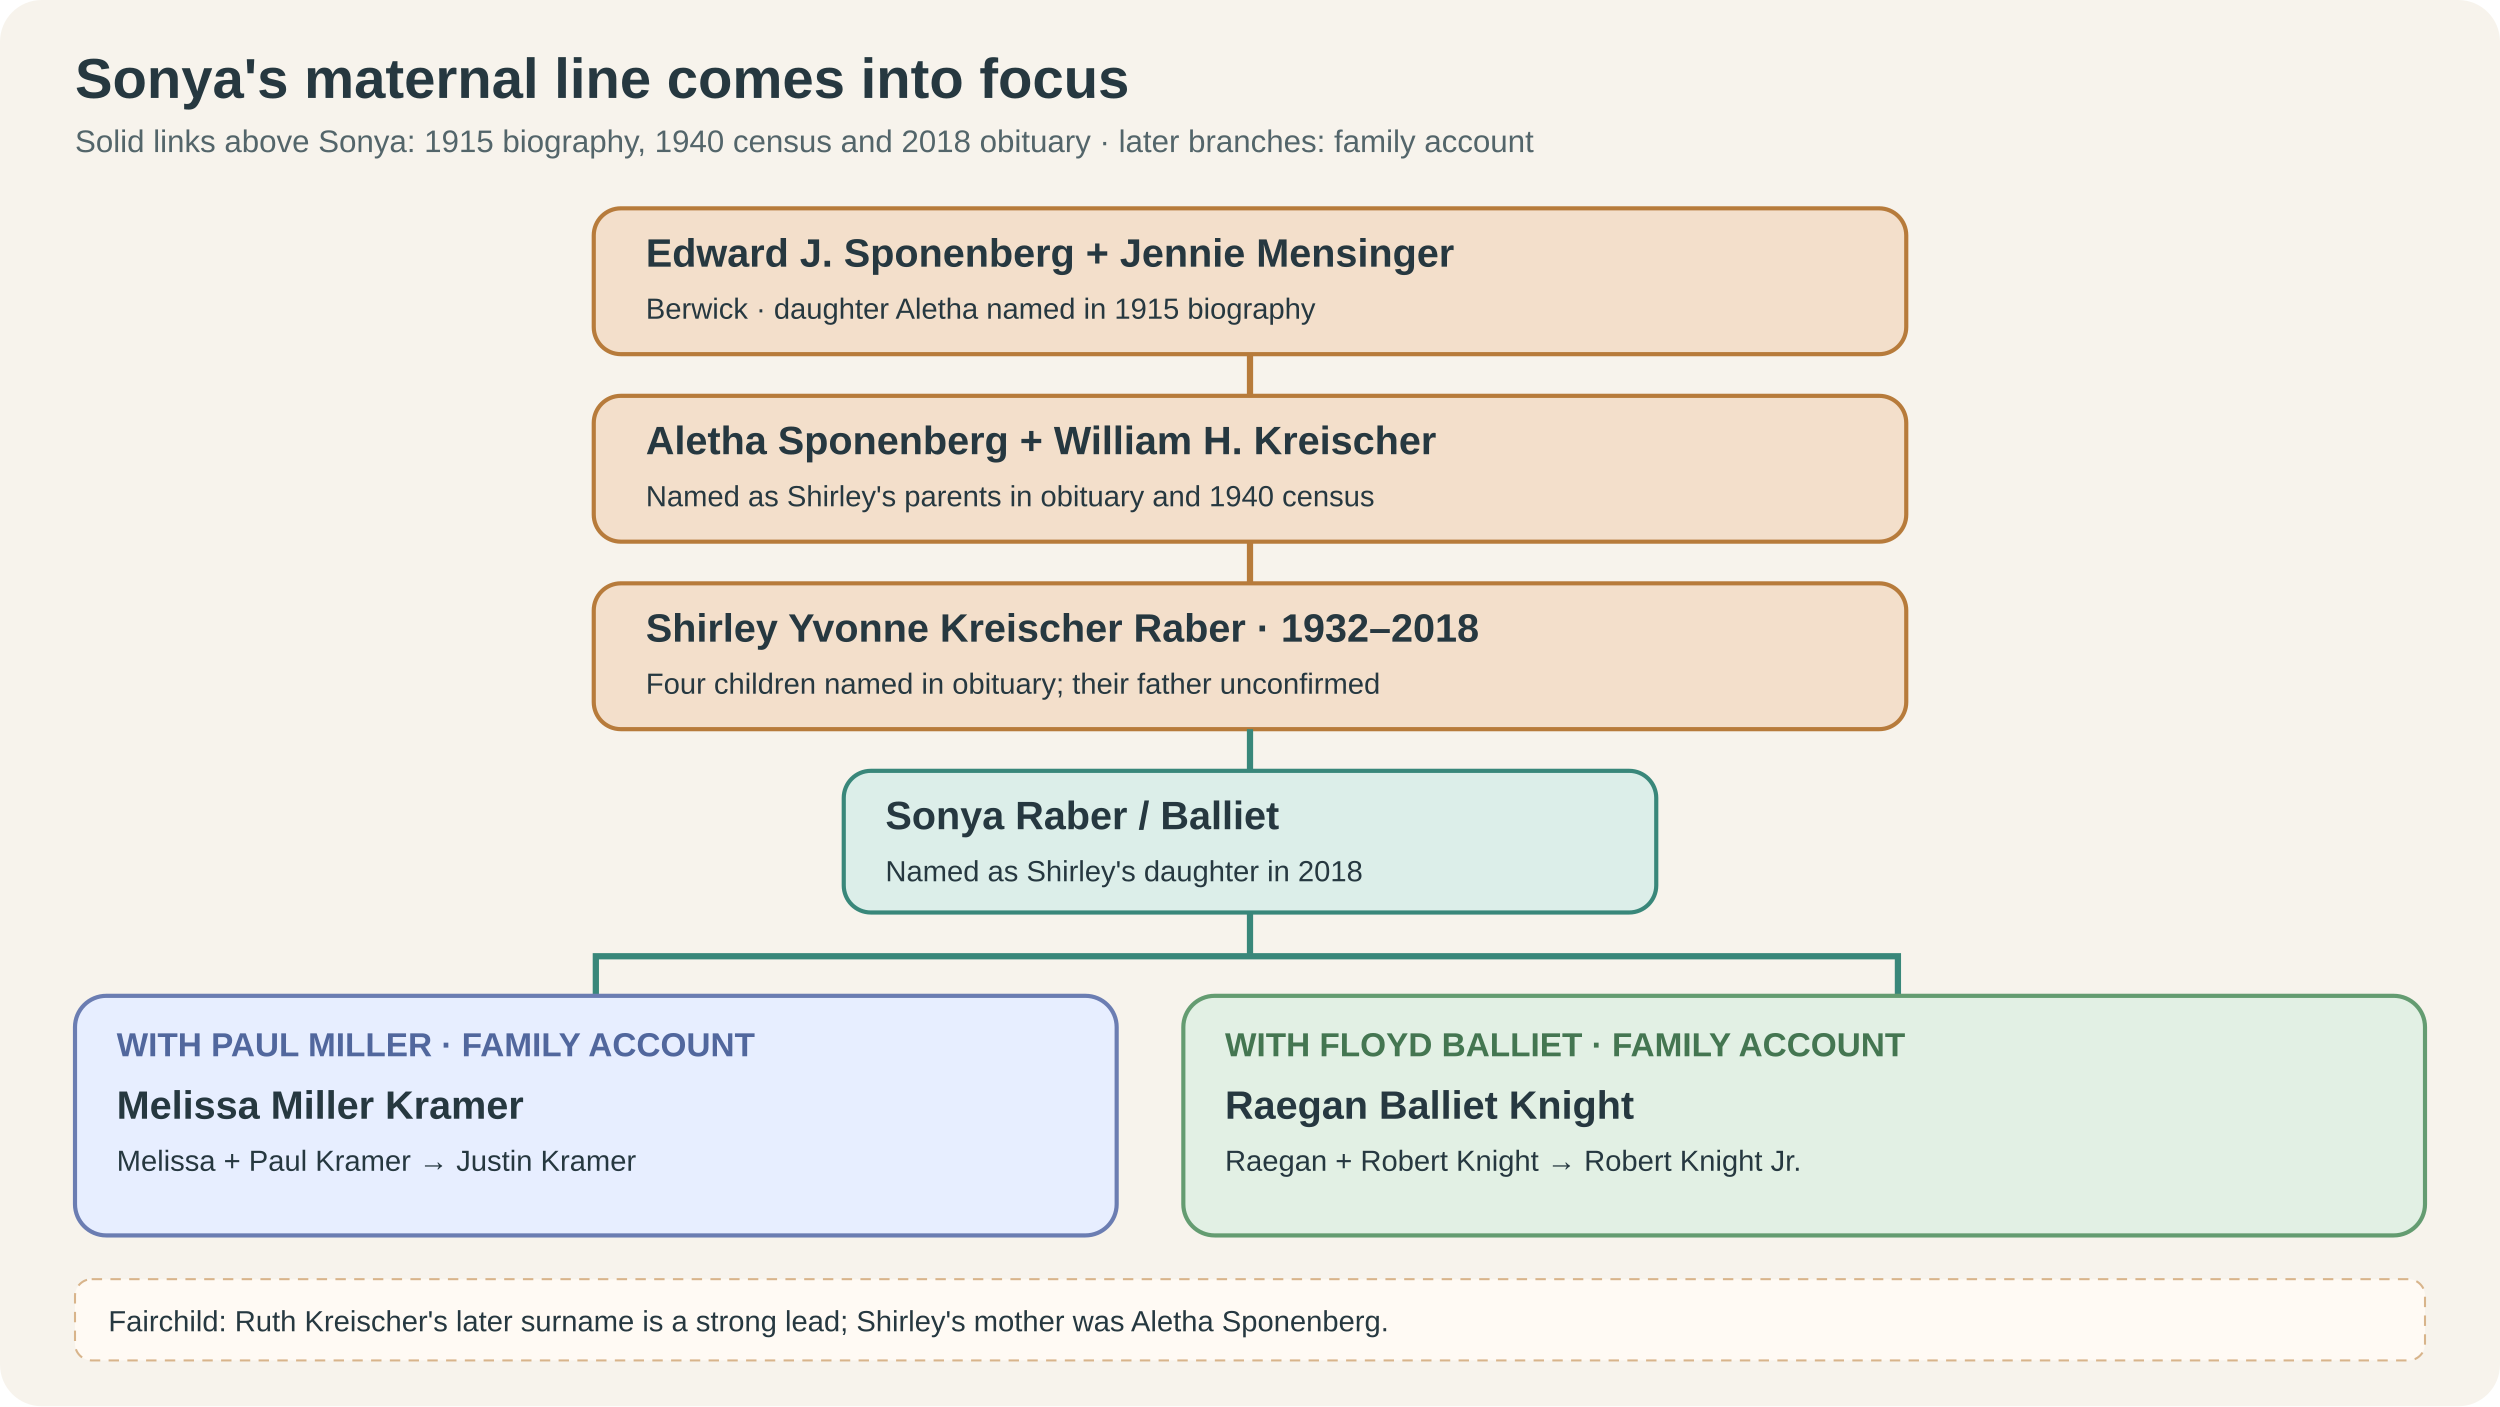
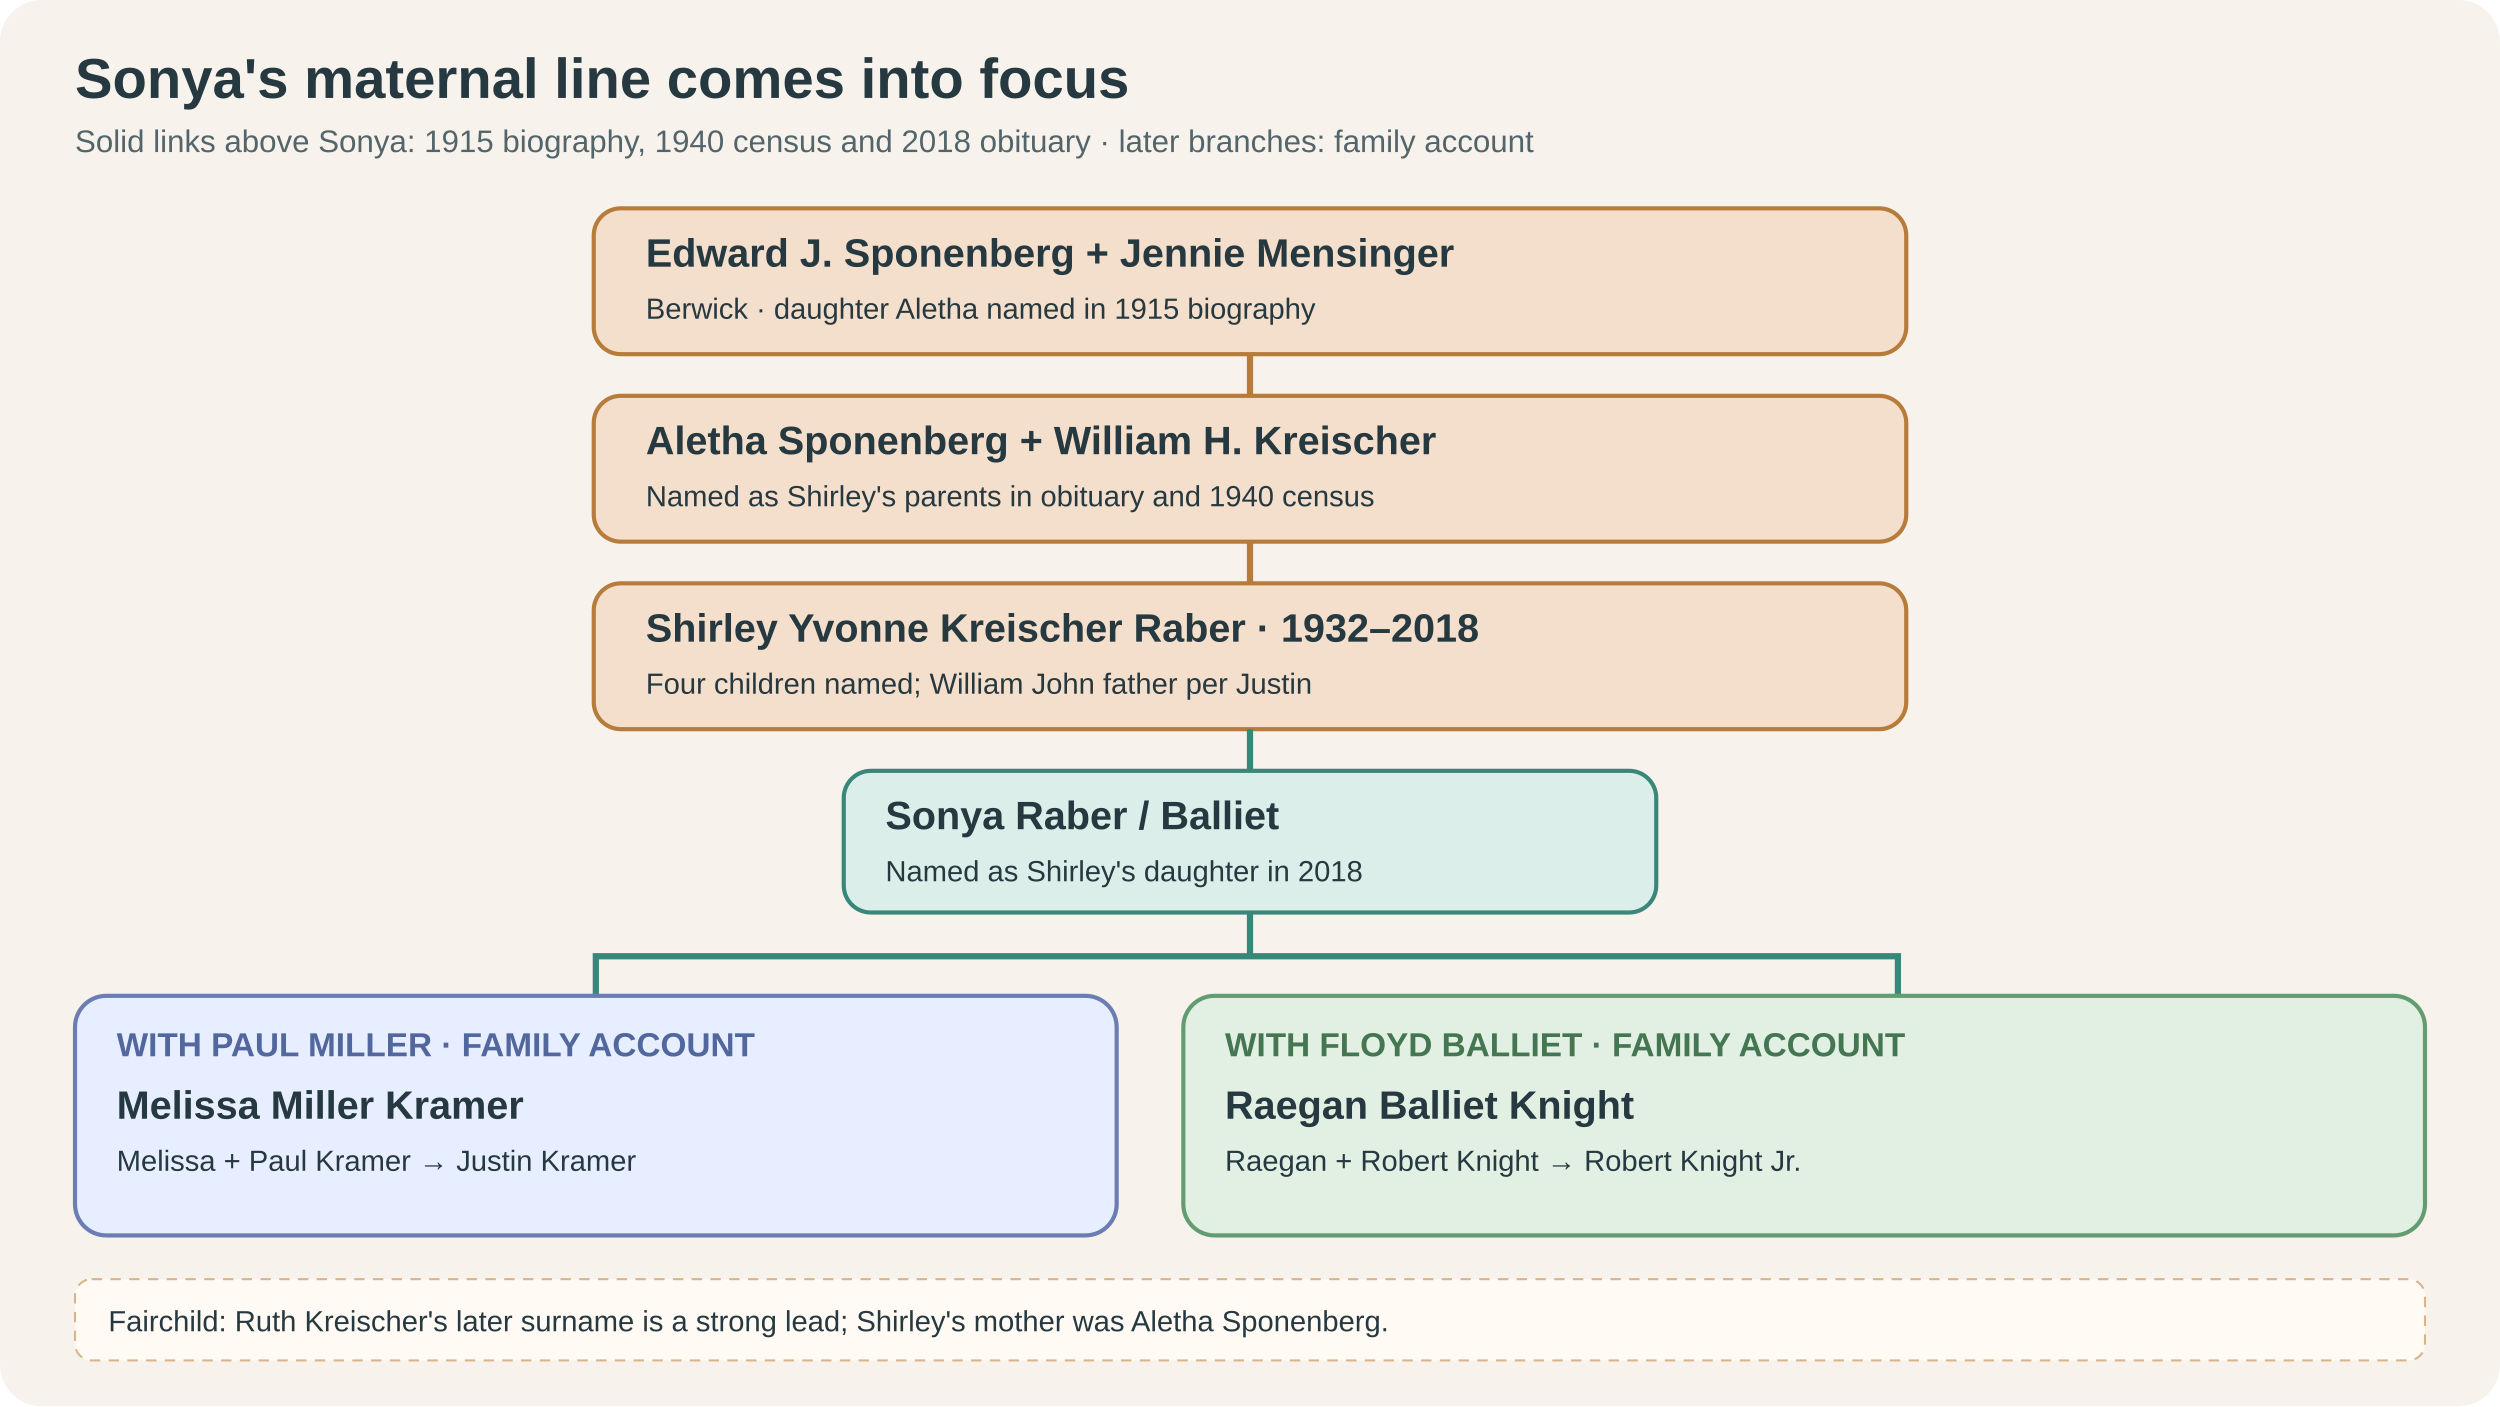
<svg xmlns="http://www.w3.org/2000/svg" width="1200" height="675" viewBox="0 0 1200 675" role="img" aria-labelledby="title desc">
  <rect width="1200" height="675" rx="20" fill="#f7f3ec" />
  <g font-family="Arial,sans-serif" fill="#263840">
    <text x="36" y="47" font-size="27" font-weight="700">Sonya's maternal line comes into focus</text>
    <text x="36" y="73" font-size="15" fill="#53656a">Solid links above Sonya: 1915 biography, 1940 census and 2018 obituary · later branches: family account</text>
    <rect x="285" y="100" width="630" height="70" rx="13" fill="#f3dfcb" stroke="#b77b3b" stroke-width="2" />
    <text x="310" y="128" font-size="19" font-weight="700">Edward J. Sponenberg + Jennie Mensinger</text>
    <text x="310" y="153" font-size="14">Berwick · daughter Aletha named in 1915 biography</text>
    <path d="M600 170 V190" stroke="#b77b3b" stroke-width="3" />
    <rect x="285" y="190" width="630" height="70" rx="13" fill="#f3dfcb" stroke="#b77b3b" stroke-width="2" />
    <text x="310" y="218" font-size="19" font-weight="700">Aletha Sponenberg + William H. Kreischer</text>
    <text x="310" y="243" font-size="14">Named as Shirley's parents in obituary and 1940 census</text>
    <path d="M600 260 V280" stroke="#b77b3b" stroke-width="3" />
    <rect x="285" y="280" width="630" height="70" rx="13" fill="#f3dfcb" stroke="#b77b3b" stroke-width="2" />
    <text x="310" y="308" font-size="19" font-weight="700">Shirley Yvonne Kreischer Raber · 1932–2018</text>
-     <text x="310" y="333" font-size="14">Four children named in obituary; their father unconfirmed</text>
+     <text x="310" y="333" font-size="14">Four children named; William John father per Justin</text>
    <path d="M600 350 V370" stroke="#39877a" stroke-width="3" />
    <rect x="405" y="370" width="390" height="68" rx="13" fill="#dceee9" stroke="#39877a" stroke-width="2" />
    <text x="425" y="398" font-size="19" font-weight="700">Sonya Raber / Balliet</text>
    <text x="425" y="423" font-size="14">Named as Shirley's daughter in 2018</text>
    <path d="M600 438 V459 H286 V478 M600 459 H911 V478" fill="none" stroke="#39877a" stroke-width="3" />
    <rect x="36" y="478" width="500" height="115" rx="15" fill="#e7eeff" stroke="#6b7db2" stroke-width="2" />
    <text x="56" y="507" font-size="16" font-weight="700" fill="#51679d">WITH PAUL MILLER · FAMILY ACCOUNT</text>
    <text x="56" y="537" font-size="19" font-weight="700">Melissa Miller Kramer</text>
    <text x="56" y="562" font-size="14">Melissa + Paul Kramer → Justin Kramer</text>
    <rect x="568" y="478" width="596" height="115" rx="15" fill="#e2f0e4" stroke="#649c71" stroke-width="2" />
    <text x="588" y="507" font-size="16" font-weight="700" fill="#447651">WITH FLOYD BALLIET · FAMILY ACCOUNT</text>
    <text x="588" y="537" font-size="19" font-weight="700">Raegan Balliet Knight</text>
    <text x="588" y="562" font-size="14">Raegan + Robert Knight → Robert Knight Jr.</text>
    <rect x="36" y="614" width="1128" height="39" rx="8" fill="#fffaf4" stroke="#d8b48b" stroke-dasharray="5 4" />
    <text x="52" y="639" font-size="14">Fairchild: Ruth Kreischer's later surname is a strong lead; Shirley's mother was Aletha Sponenberg.</text>
  </g>
</svg>
